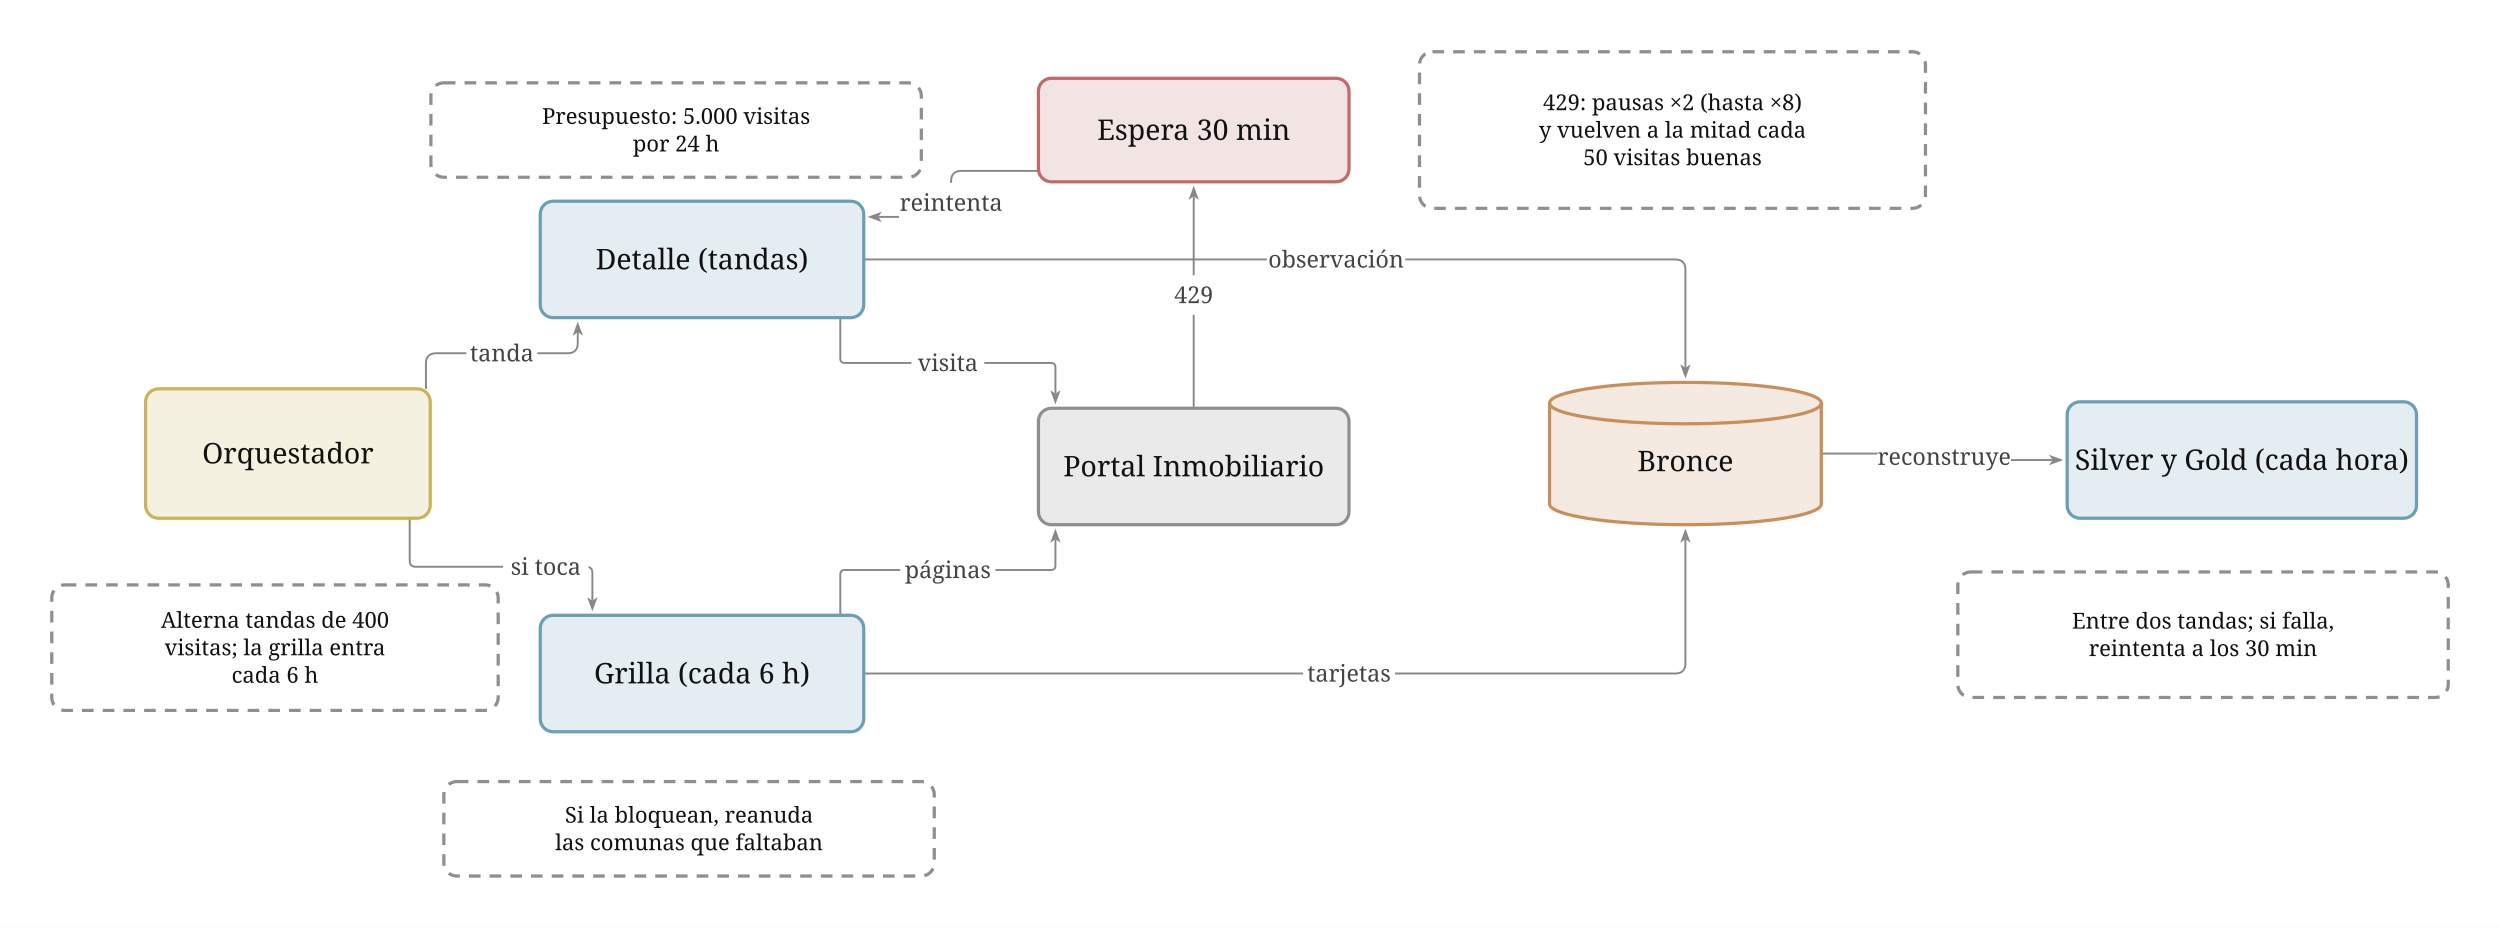
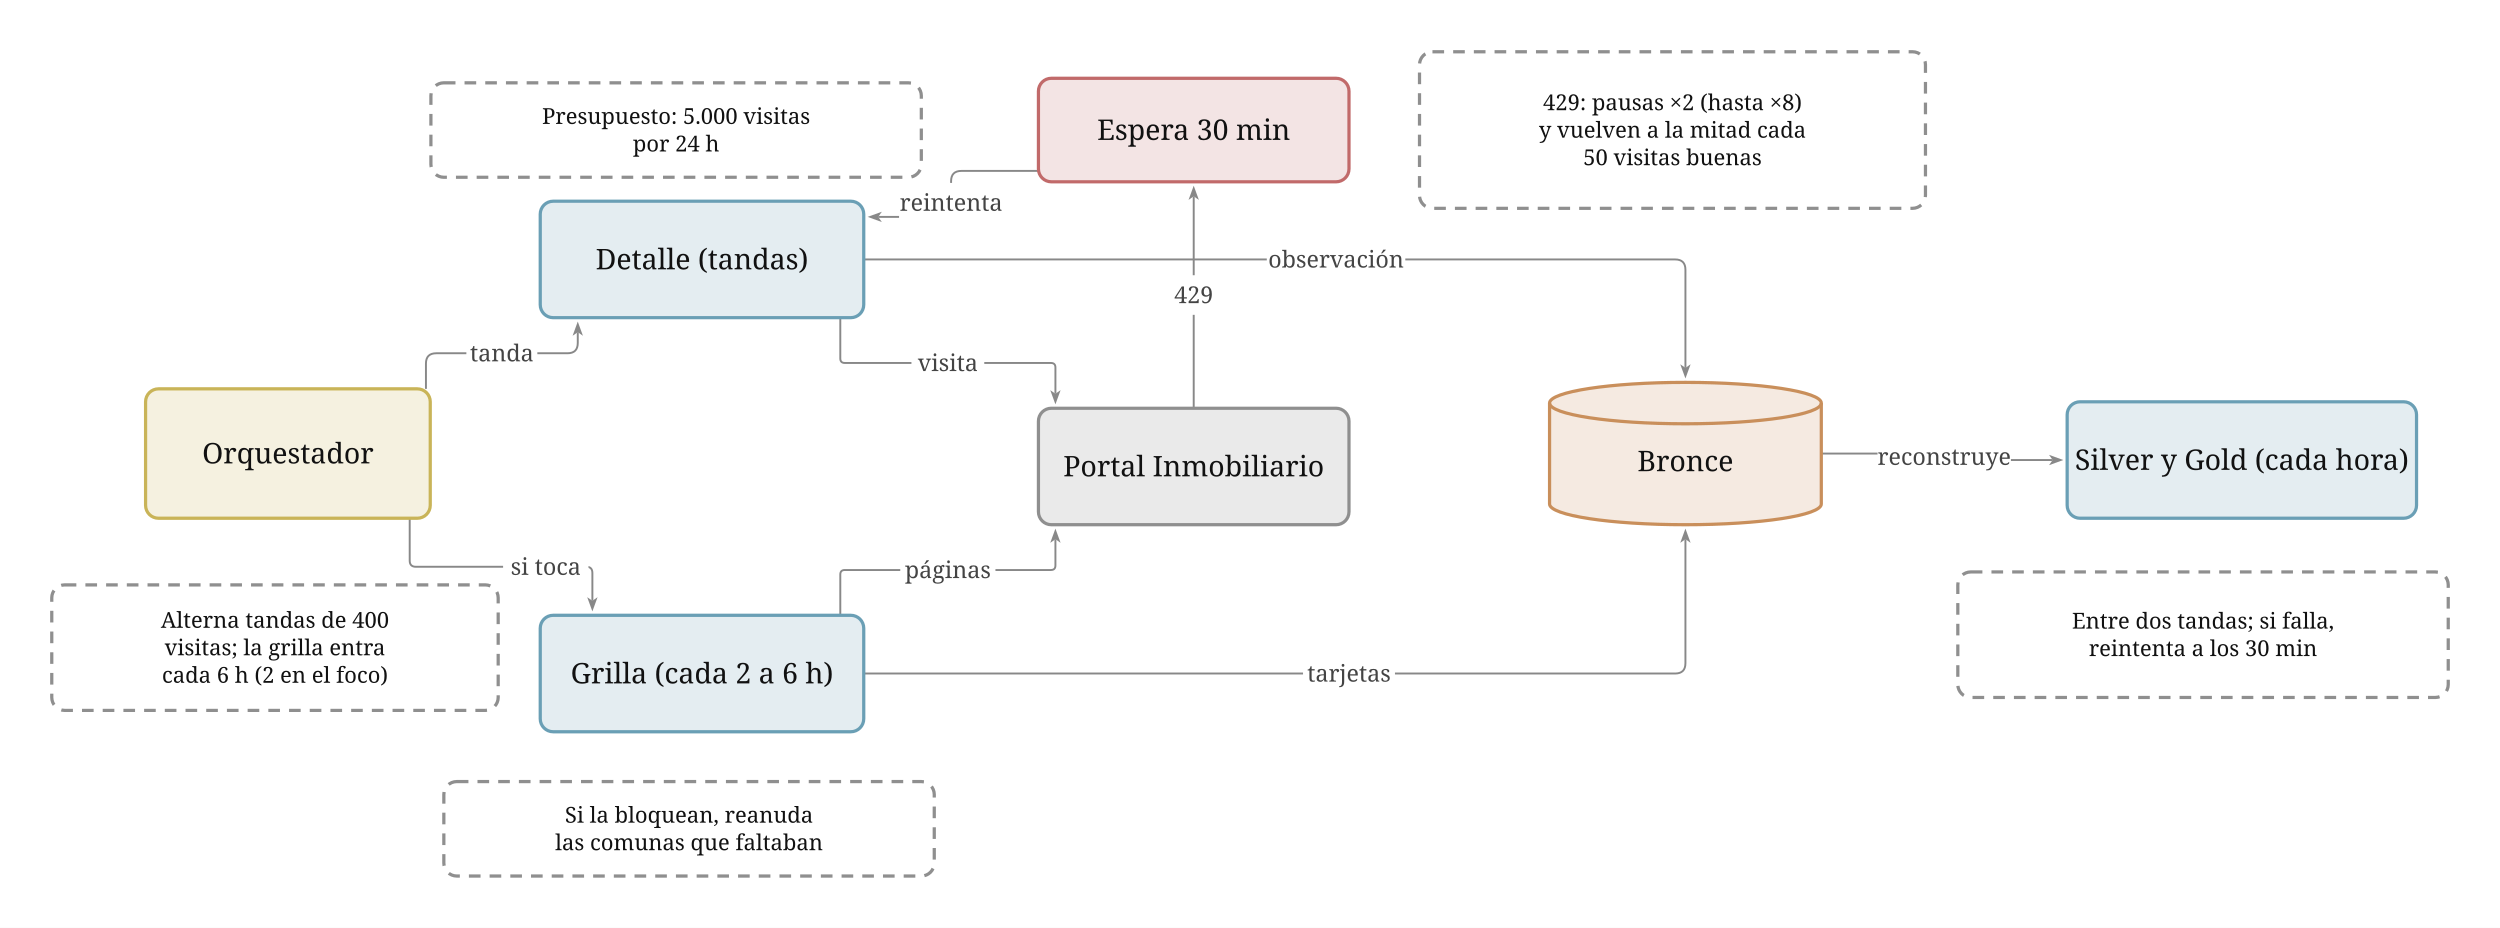
<svg xmlns="http://www.w3.org/2000/svg" width="1932" height="717" viewBox="-202.50 -80.50 1932.00 717.00">
  <rect x="-202.5" y="-80.5" width="1932" height="717" fill="#ffffff" />
  <path d="M 126.67 220.00 L 126.67 200.50 Q 126.67 192.50 134.67 192.50 L 236.00 192.50 Q 244.00 192.50 244.00 184.50 L 244.00 176.20" fill="none" stroke="#888888" stroke-width="1.5" stroke-linejoin="round" />
  <path d="M 244.00 168.00 L 248.00 179.00 L 244.00 176.20 L 240.00 179.00 Z" fill="#888888" />
  <rect x="157.91" y="177.20" width="54.84" height="30.60" fill="#ffffff" />
  <text x="185.33" y="192.50" font-family="Georgia, serif" font-size="18" fill="#444444" text-anchor="middle" dominant-baseline="middle">tanda</text>
  <path d="M 114.12 320.00 L 114.12 348.00 L 114.12 352.75 Q 114.12 357.50 118.87 357.50 L 250.54 357.50 Q 255.29 357.50 255.29 362.25 L 255.29 367.00 L 255.29 383.80" fill="none" stroke="#888888" stroke-width="1.5" stroke-linejoin="round" />
  <path d="M 255.29 392.00 L 251.29 381.00 L 255.29 383.80 L 259.29 381.00 Z" fill="#888888" />
  <rect x="186.29" y="342.20" width="66.00" height="30.60" fill="#ffffff" />
  <text x="219.29" y="357.50" font-family="Georgia, serif" font-size="18" fill="#444444" text-anchor="middle" dominant-baseline="middle">si toca</text>
  <path d="M 446.88 165.00 L 446.88 193.00 L 446.88 196.50 Q 446.88 200.00 450.38 200.00 L 609.63 200.00 Q 613.13 200.00 613.13 203.50 L 613.13 207.00 L 613.13 223.80" fill="none" stroke="#888888" stroke-width="1.5" stroke-linejoin="round" />
  <path d="M 613.13 232.00 L 609.13 221.00 L 613.13 223.80 L 617.13 221.00 Z" fill="#888888" />
  <rect x="501.86" y="184.70" width="56.28" height="30.60" fill="#ffffff" />
  <text x="530.00" y="200.00" font-family="Georgia, serif" font-size="18" fill="#444444" text-anchor="middle" dominant-baseline="middle">visita</text>
  <path d="M 446.88 395.00 L 446.88 367.00 L 446.88 363.50 Q 446.88 360.00 450.38 360.00 L 609.63 360.00 Q 613.13 360.00 613.13 356.50 L 613.13 353.00 L 613.13 336.20" fill="none" stroke="#888888" stroke-width="1.5" stroke-linejoin="round" />
  <path d="M 613.13 328.00 L 617.13 339.00 L 613.13 336.20 L 609.13 339.00 Z" fill="#888888" />
  <rect x="493.22" y="344.70" width="73.56" height="30.60" fill="#ffffff" />
  <text x="530.00" y="360.00" font-family="Georgia, serif" font-size="18" fill="#444444" text-anchor="middle" dominant-baseline="middle">páginas</text>
  <path d="M 465.00 120.00 L 493.00 120.00 L 1092.00 120.00 Q 1100.00 120.00 1100.00 128.00 L 1100.00 187.00 L 1100.00 203.80" fill="none" stroke="#888888" stroke-width="1.5" stroke-linejoin="round" />
  <path d="M 1100.00 212.00 L 1096.00 201.00 L 1100.00 203.80 L 1104.00 201.00 Z" fill="#888888" />
  <rect x="776.48" y="104.70" width="107.04" height="30.60" fill="#ffffff" />
  <text x="830.00" y="120.00" font-family="Georgia, serif" font-size="18" fill="#444444" text-anchor="middle" dominant-baseline="middle">observación</text>
  <path d="M 465.00 440.00 L 493.00 440.00 L 1092.00 440.00 Q 1100.00 440.00 1100.00 432.00 L 1100.00 353.00 L 1100.00 336.20" fill="none" stroke="#888888" stroke-width="1.5" stroke-linejoin="round" />
  <path d="M 1100.00 328.00 L 1104.00 339.00 L 1100.00 336.20 L 1096.00 339.00 Z" fill="#888888" />
  <rect x="804.48" y="424.70" width="71.04" height="30.60" fill="#ffffff" />
  <text x="840.00" y="440.00" font-family="Georgia, serif" font-size="18" fill="#444444" text-anchor="middle" dominant-baseline="middle">tarjetas</text>
  <path d="M 1205.00 270.00 L 1233.00 270.00 L 1297.50 270.00 Q 1300.00 270.00 1300.00 272.50 L 1300.00 272.50 Q 1300.00 275.00 1302.50 275.00 L 1367.00 275.00 L 1383.80 275.00" fill="none" stroke="#888888" stroke-width="1.5" stroke-linejoin="round" />
  <path d="M 1392.00 275.00 L 1381.00 279.00 L 1383.80 275.00 L 1381.00 271.00 Z" fill="#888888" />
  <rect x="1248.46" y="257.20" width="103.08" height="30.60" fill="#ffffff" />
  <text x="1300.00" y="272.50" font-family="Georgia, serif" font-size="18" fill="#444444" text-anchor="middle" dominant-baseline="middle">reconstruye</text>
  <path d="M 720.00 235.00 L 720.00 207.00 L 720.00 147.50 L 720.00 88.00 L 720.00 71.20" fill="none" stroke="#888888" stroke-width="1.5" stroke-linejoin="round" />
  <path d="M 720.00 63.00 L 724.00 74.00 L 720.00 71.20 L 716.00 74.00 Z" fill="#888888" />
  <rect x="699.96" y="132.20" width="40.08" height="30.60" fill="#ffffff" />
  <text x="720.00" y="147.50" font-family="Georgia, serif" font-size="18" fill="#444444" text-anchor="middle" dominant-baseline="middle">429</text>
  <path d="M 600.00 51.58 L 572.00 51.58 L 540.50 51.58 Q 532.50 51.58 532.50 59.58 L 532.50 79.11 Q 532.50 87.11 524.50 87.11 L 493.00 87.11 L 476.20 87.11" fill="none" stroke="#888888" stroke-width="1.5" stroke-linejoin="round" />
  <path d="M 468.00 87.11 L 479.00 83.11 L 476.20 87.11 L 479.00 91.11 Z" fill="#888888" />
  <rect x="492.30" y="60.86" width="80.40" height="30.60" fill="#ffffff" />
  <text x="532.50" y="76.16" font-family="Georgia, serif" font-size="18" fill="#444444" text-anchor="middle" dominant-baseline="middle">reintenta</text>
  <g id="node-1">
    <rect x="-90.00" y="220.00" width="220" height="100" rx="10" ry="10" fill="rgba(201,180,88,0.18)" stroke="#c9b458" stroke-width="2.5" />
    <text x="20.00" y="270.00" font-family="Georgia, serif" font-size="22.0" fill="#111111" text-anchor="middle" dominant-baseline="middle">Orquestador</text>
  </g>
  <g id="node-2">
    <rect x="215.00" y="75.00" width="250" height="90" rx="10" ry="10" fill="rgba(106,159,181,0.18)" stroke="#6a9fb5" stroke-width="2.5" />
    <text x="340.00" y="120.00" font-family="Georgia, serif" font-size="22.0" fill="#111111" text-anchor="middle" dominant-baseline="middle">Detalle (tandas)</text>
  </g>
  <g id="node-3">
    <rect x="215.00" y="395.00" width="250" height="90" rx="10" ry="10" fill="rgba(106,159,181,0.18)" stroke="#6a9fb5" stroke-width="2.5" />
-     <text x="340.00" y="440.00" font-family="Georgia, serif" font-size="22.0" fill="#111111" text-anchor="middle" dominant-baseline="middle">Grilla (cada 6 h)</text>
+     <text x="340.00" y="440.00" font-family="Georgia, serif" font-size="22.0" fill="#111111" text-anchor="middle" dominant-baseline="middle">Grilla (cada 2 a 6 h)</text>
  </g>
  <g id="node-4">
    <rect x="600.00" y="235.00" width="240" height="90" rx="10" ry="10" fill="rgba(143,143,143,0.18)" stroke="#8f8f8f" stroke-width="2.5" />
    <text x="720.00" y="280.00" font-family="Georgia, serif" font-size="22.0" fill="#111111" text-anchor="middle" dominant-baseline="middle">Portal Inmobiliario</text>
  </g>
  <g id="node-5">
    <rect x="600.00" y="-20.00" width="240" height="80" rx="10" ry="10" fill="rgba(193,106,106,0.18)" stroke="#c16a6a" stroke-width="2.5" />
    <text x="720.00" y="20.00" font-family="Georgia, serif" font-size="22.0" fill="#111111" text-anchor="middle" dominant-baseline="middle">Espera 30 min</text>
  </g>
  <g id="node-6">
    <path d="M 995.00 231.00 L 995.00 309.00 A 105.00 16.00 0 0 0 1205.00 309.00 L 1205.00 231.00 A 105.00 16.00 0 0 0 995.00 231.00 Z" fill="rgba(201,143,91,0.18)" stroke="#c98f5b" stroke-width="2.5" />
    <path d="M 1205.00 231.00 A 105.00 16.00 0 0 1 995.00 231.00" fill="none" stroke="#c98f5b" stroke-width="2.5" />
    <text x="1100.00" y="276.00" font-family="Georgia, serif" font-size="22.0" fill="#111111" text-anchor="middle" dominant-baseline="middle">Bronce</text>
  </g>
  <g id="node-7">
    <rect x="-162.50" y="371.50" width="345" height="97" rx="10" ry="10" fill="none" stroke="#8f8f8f" stroke-width="2.5" stroke-dasharray="9 7" />
    <text x="10.00" y="398.75" font-family="Georgia, serif" font-size="17.0" fill="#111111" text-anchor="middle" dominant-baseline="middle">Alterna tandas de 400</text>
    <text x="10.00" y="420.00" font-family="Georgia, serif" font-size="17.0" fill="#111111" text-anchor="middle" dominant-baseline="middle">visitas; la grilla entra</text>
-     <text x="10.00" y="441.25" font-family="Georgia, serif" font-size="17.0" fill="#111111" text-anchor="middle" dominant-baseline="middle">cada 6 h</text>
+     <text x="10.00" y="441.25" font-family="Georgia, serif" font-size="17.0" fill="#111111" text-anchor="middle" dominant-baseline="middle">cada 6 h (2 en el foco)</text>
  </g>
  <g id="node-8">
    <rect x="1395.00" y="230.00" width="270" height="90" rx="10" ry="10" fill="rgba(106,159,181,0.18)" stroke="#6a9fb5" stroke-width="2.5" />
    <text x="1530.00" y="275.00" font-family="Georgia, serif" font-size="22.0" fill="#111111" text-anchor="middle" dominant-baseline="middle">Silver y Gold (cada hora)</text>
  </g>
  <g id="node-9">
    <rect x="1310.50" y="361.50" width="379" height="97" rx="10" ry="10" fill="none" stroke="#8f8f8f" stroke-width="2.5" stroke-dasharray="9 7" />
    <text x="1500.00" y="399.38" font-family="Georgia, serif" font-size="17.0" fill="#111111" text-anchor="middle" dominant-baseline="middle">Entre dos tandas; si falla,</text>
    <text x="1500.00" y="420.63" font-family="Georgia, serif" font-size="17.0" fill="#111111" text-anchor="middle" dominant-baseline="middle">reintenta a los 30 min</text>
  </g>
  <g id="node-10">
    <rect x="130.50" y="-16.50" width="379" height="73" rx="10" ry="10" fill="none" stroke="#8f8f8f" stroke-width="2.5" stroke-dasharray="9 7" />
    <text x="320.00" y="9.38" font-family="Georgia, serif" font-size="17.0" fill="#111111" text-anchor="middle" dominant-baseline="middle">Presupuesto: 5.000 visitas</text>
    <text x="320.00" y="30.63" font-family="Georgia, serif" font-size="17.0" fill="#111111" text-anchor="middle" dominant-baseline="middle">por 24 h</text>
  </g>
  <g id="node-11">
    <rect x="894.50" y="-40.50" width="391" height="121" rx="10" ry="10" fill="none" stroke="#8f8f8f" stroke-width="2.5" stroke-dasharray="9 7" />
    <text x="1090.00" y="-1.25" font-family="Georgia, serif" font-size="17.0" fill="#111111" text-anchor="middle" dominant-baseline="middle">429: pausas ×2 (hasta ×8)</text>
    <text x="1090.00" y="20.00" font-family="Georgia, serif" font-size="17.0" fill="#111111" text-anchor="middle" dominant-baseline="middle">y vuelven a la mitad cada</text>
    <text x="1090.00" y="41.25" font-family="Georgia, serif" font-size="17.0" fill="#111111" text-anchor="middle" dominant-baseline="middle">50 visitas buenas</text>
  </g>
  <g id="node-12">
    <rect x="140.50" y="523.50" width="379" height="73" rx="10" ry="10" fill="none" stroke="#8f8f8f" stroke-width="2.5" stroke-dasharray="9 7" />
    <text x="330.00" y="549.38" font-family="Georgia, serif" font-size="17.0" fill="#111111" text-anchor="middle" dominant-baseline="middle">Si la bloquean, reanuda</text>
    <text x="330.00" y="570.63" font-family="Georgia, serif" font-size="17.0" fill="#111111" text-anchor="middle" dominant-baseline="middle">las comunas que faltaban</text>
  </g>
</svg>
